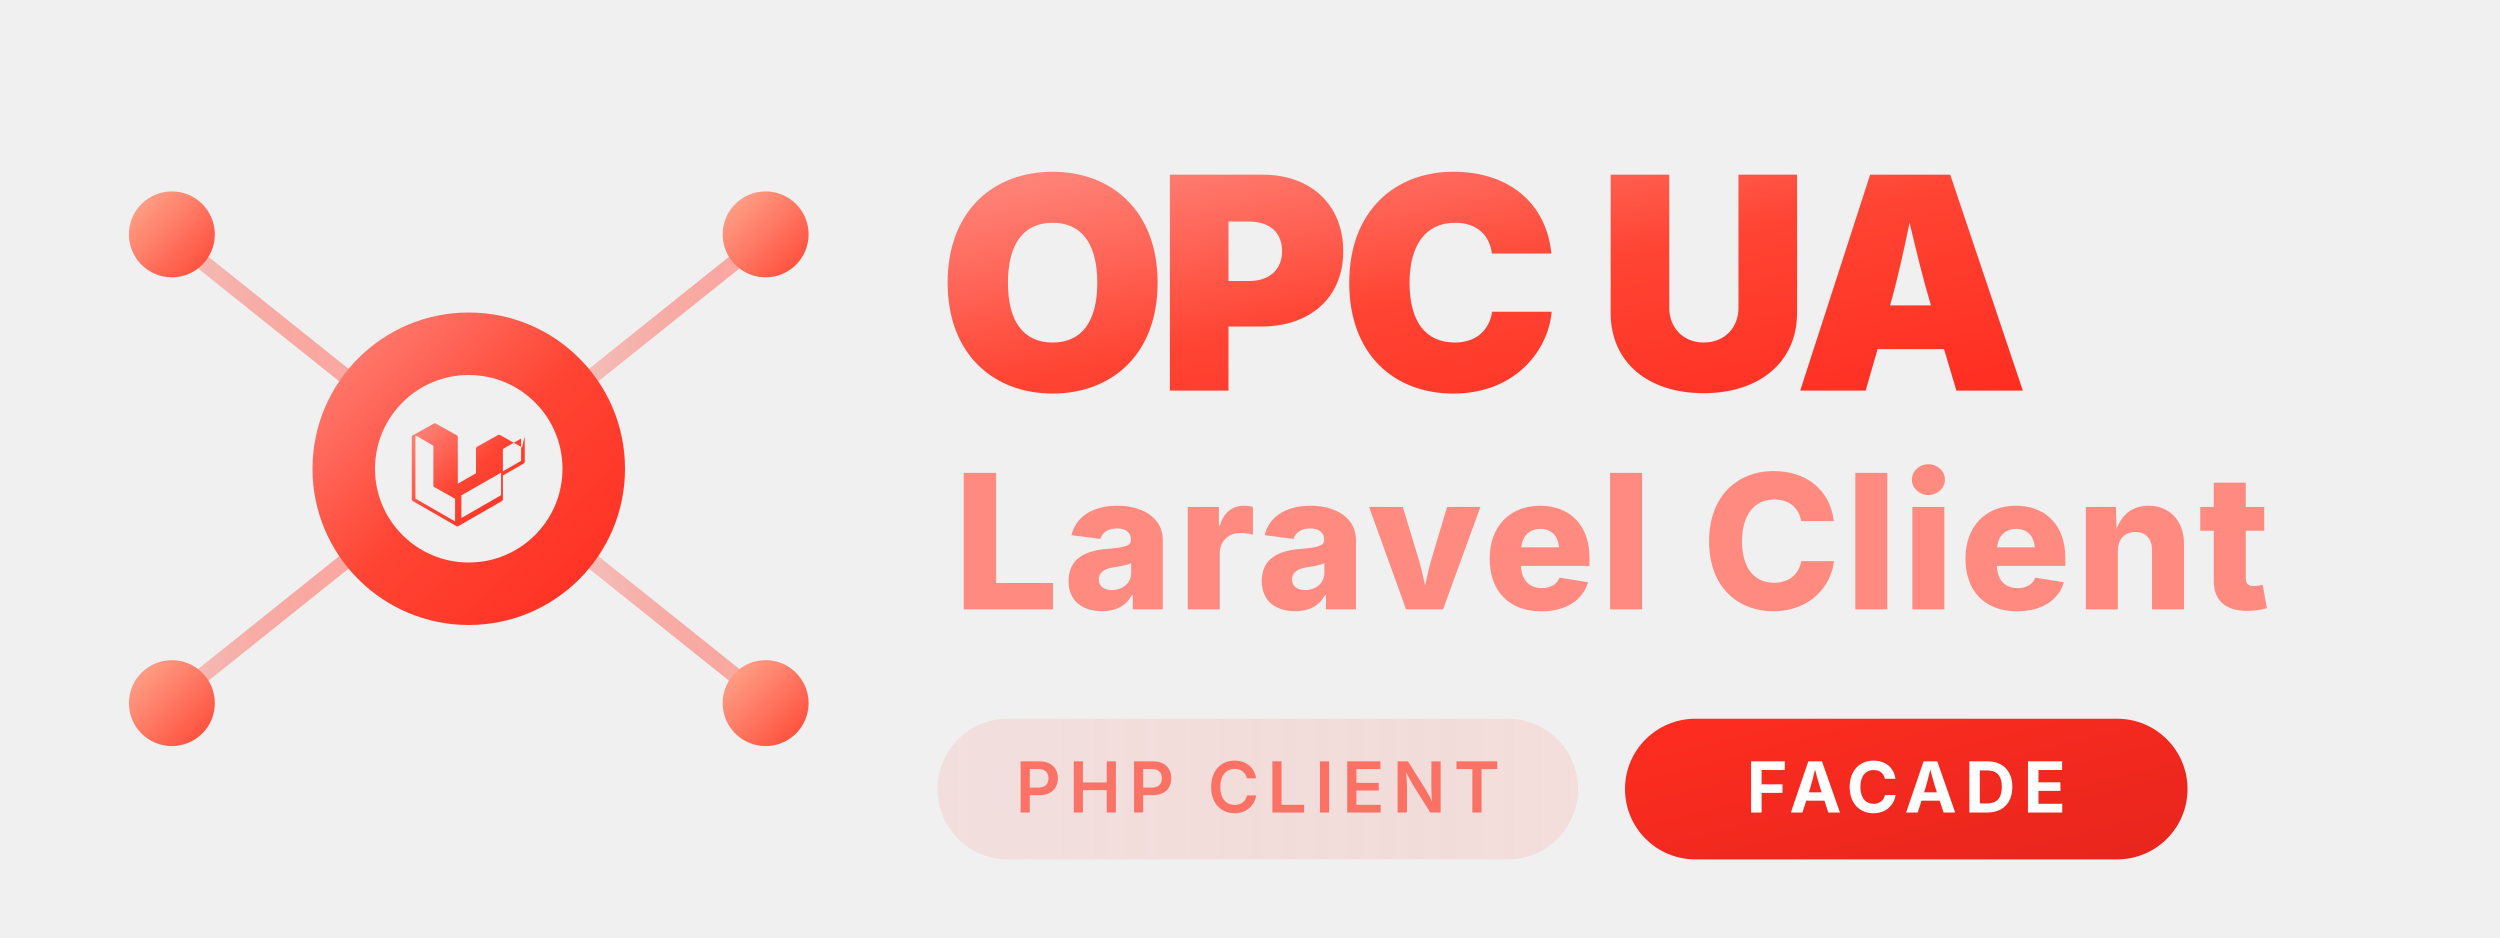
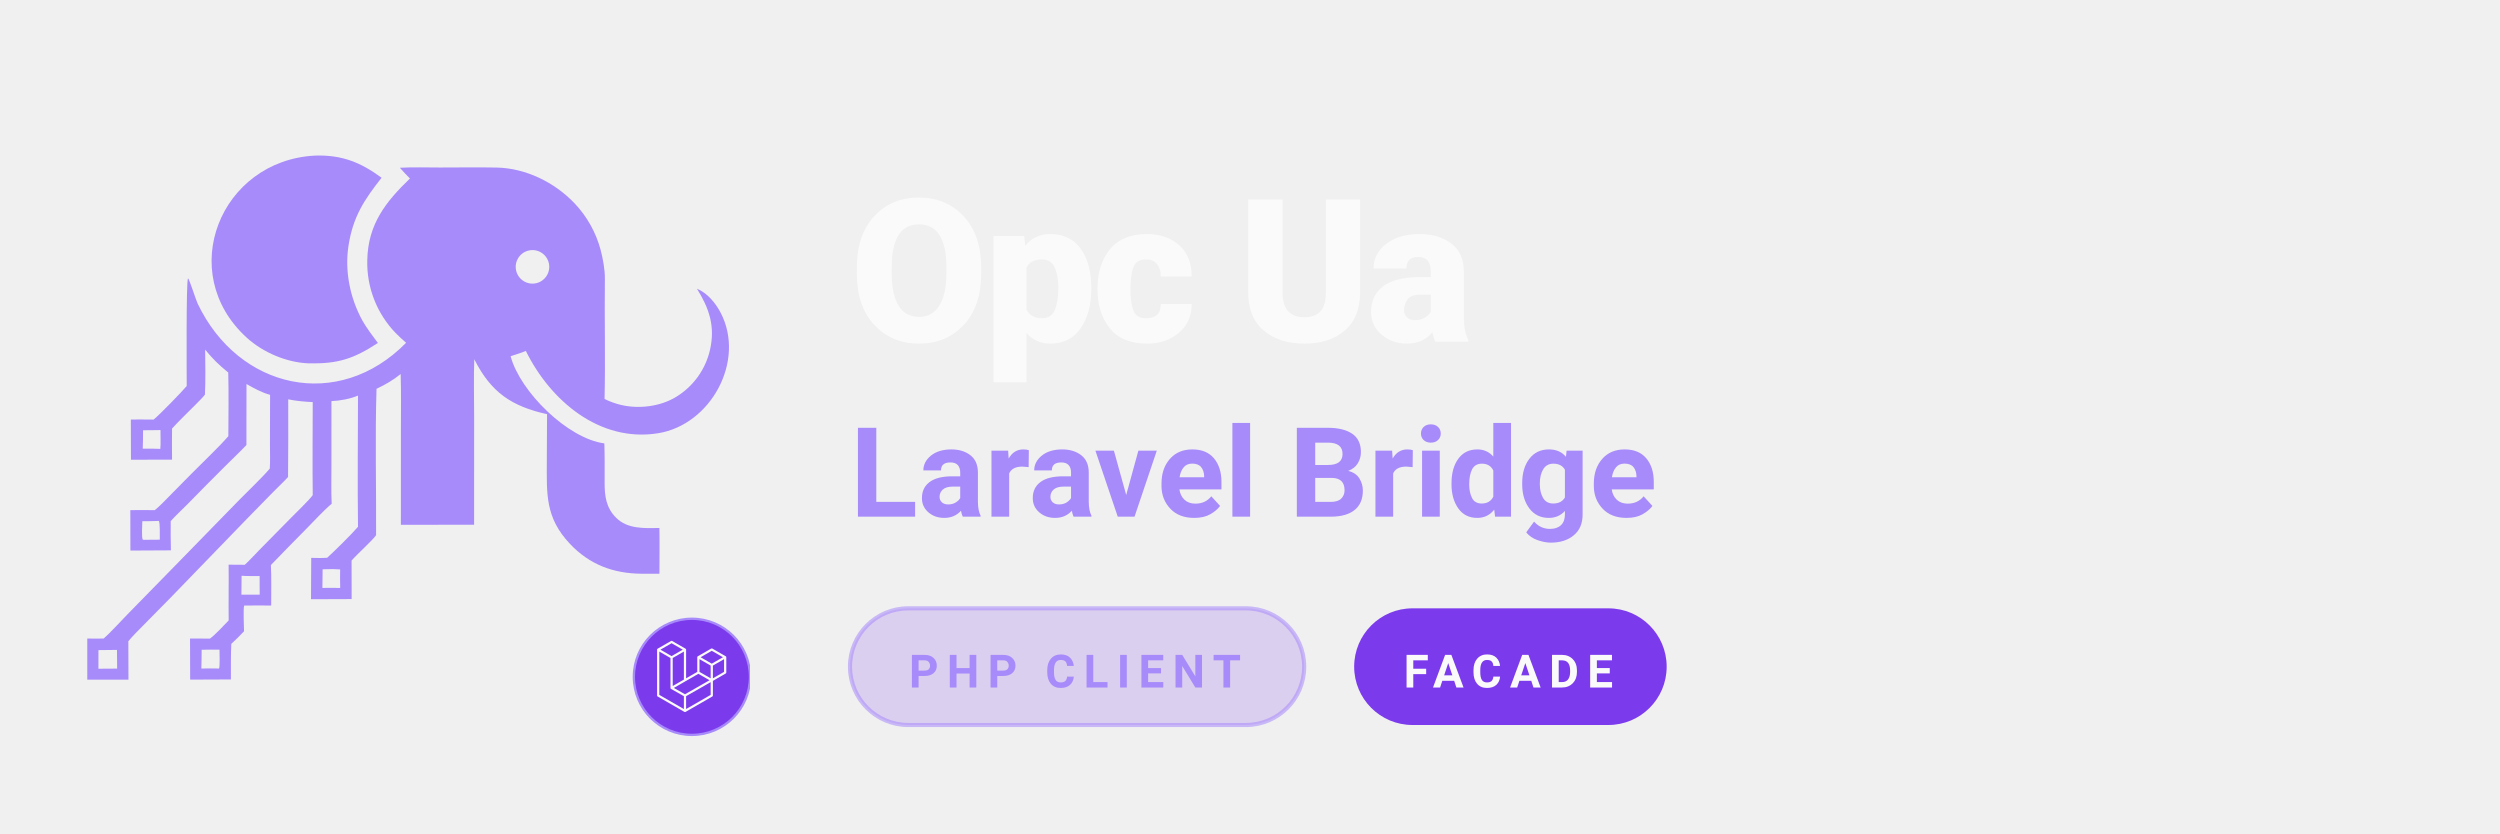
- <svg xmlns="http://www.w3.org/2000/svg" viewBox="0 0 320 120" width="320" height="120">
-   <defs>
-     <linearGradient id="brand" x1="0%" y1="0%" x2="100%" y2="100%">
-       <stop offset="0%" stop-color="#FF8A80" />
-       <stop offset="50%" stop-color="#FF4433" />
-       <stop offset="100%" stop-color="#FF2D20" />
-     </linearGradient>
-     <linearGradient id="node" x1="0%" y1="0%" x2="100%" y2="100%">
-       <stop offset="0%" stop-color="#FFAB91" />
-       <stop offset="100%" stop-color="#FF4433" />
-     </linearGradient>
-     <linearGradient id="line" x1="0%" y1="0%" x2="100%" y2="0%">
-       <stop offset="0%" stop-color="#FF4433" stop-opacity="0.3" />
-       <stop offset="100%" stop-color="#FF8A80" stop-opacity="0.7" />
-     </linearGradient>
-     <linearGradient id="badge1" x1="0%" y1="0%" x2="100%" y2="0%">
-       <stop offset="0%" stop-color="#FF4433" stop-opacity="0.1" />
-       <stop offset="100%" stop-color="#FF8A80" stop-opacity="0.18" />
-     </linearGradient>
-     <linearGradient id="laravelBadge" x1="0%" y1="0%" x2="100%" y2="100%">
-       <stop offset="0%" stop-color="#FF2D20" />
-       <stop offset="100%" stop-color="#E7251D" />
-     </linearGradient>
-     <mask id="ringMask" maskContentUnits="userSpaceOnUse">
-       <rect x="-100" y="-100" width="500" height="500" fill="white" />
-       <circle cx="44" cy="44" r="12" fill="black" />
-     </mask>
-   </defs>
-   <g transform="translate(16, 16)">
-     <line x1="60" y1="32" x2="80" y2="16" stroke="url(#line)" stroke-width="2" stroke-linecap="round" />
-     <line x1="60" y1="56" x2="80" y2="72" stroke="url(#line)" stroke-width="2" stroke-linecap="round" />
-     <line x1="28" y1="32" x2="8" y2="16" stroke="url(#line)" stroke-width="2" stroke-linecap="round" />
-     <line x1="28" y1="56" x2="8" y2="72" stroke="url(#line)" stroke-width="2" stroke-linecap="round" />
-     <circle cx="44" cy="44" r="20" fill="url(#brand)" mask="url(#ringMask)" />
-     <circle cx="82" cy="14" r="5.5" fill="url(#node)" />
-     <circle cx="82" cy="74" r="5.5" fill="url(#node)" />
-     <circle cx="6" cy="14" r="5.5" fill="url(#node)" />
-     <circle cx="6" cy="74" r="5.5" fill="url(#node)" />
-     <g transform="translate(36.5, 36.5) scale(0.62)">
-       <path d="M23.642 5.43a.364.364 0 0 1 .014.1v5.149c0 .135-.073.26-.189.326l-4.323 2.49v4.934a.378.378 0 0 1-.188.326L9.93 23.95a.316.316 0 0 1-.066.027c-.008.002-.016.008-.024.01a.348.348 0 0 1-.192 0c-.011-.002-.02-.008-.03-.012a.263.263 0 0 1-.064-.026L.528 18.755a.378.378 0 0 1-.189-.326V5.53a.36.36 0 0 1 .014-.1c.003-.012.01-.02.014-.032a.37.37 0 0 1 .023-.058c.004-.013.015-.022.023-.033l.033-.045c.012-.01.025-.018.037-.027.014-.009.024-.02.038-.027L4.898 2.76a.375.375 0 0 1 .377 0l4.377 2.45c.013.008.024.018.037.027a.336.336 0 0 1 .038.027l.032.045c.008.011.02.02.024.033a.298.298 0 0 1 .023.058c.005.011.012.021.015.032a.361.361 0 0 1 .014.1v9.652l3.76-2.164V7.896a.35.35 0 0 1 .013-.1c.004-.013.01-.022.015-.033a.352.352 0 0 1 .023-.058c.004-.012.015-.021.023-.032a.387.387 0 0 1 .033-.045.35.35 0 0 1 .037-.028c.013-.009.024-.02.038-.027l4.377-2.45a.376.376 0 0 1 .377 0l4.378 2.45c.013.007.023.018.036.027.013.01.027.018.038.028l.032.044c.009.012.02.021.024.033.01.017.016.037.023.058.005.012.012.021.015.033zm-.74 5.032V5.86l-1.58.91-2.18 1.253v4.603l3.76-2.164zm-4.134 7.088V12.9l-2.145 1.228-6.048 3.463v4.68l8.193-4.718zM1.087 6.19v12.07l8.192 4.718v-4.68L4.955 15.87l-.003-.002-.003-.002a.31.31 0 0 1-.036-.026c-.013-.01-.024-.02-.035-.03l-.024-.033a.296.296 0 0 1-.024-.034c-.008-.015-.012-.032-.018-.048-.004-.014-.012-.025-.014-.04a.392.392 0 0 1-.01-.085V7.354L2.667 6.1l-1.58-.91z" fill="url(#brand)" />
+ <svg xmlns="http://www.w3.org/2000/svg" width="600" height="200" viewBox="0 0 600 200">
+   <svg x="20" y="20" width="160" height="160" viewBox="236 229 574 574">
+     <defs>
+       <mask id="cutouts" maskUnits="userSpaceOnUse" x="236" y="229" width="574" height="574">
+         <rect x="236" y="229" width="574" height="574" fill="white" />
+         <path fill="black" d="M619.618 372.914C627.415 371.2 635.123 376.141 636.822 383.941C638.521 391.742 633.565 399.441 625.761 401.124C617.978 402.803 610.306 397.864 608.612 390.085C606.918 382.305 611.842 374.623 619.618 372.914Z" />
+         <path fill="black" d="M249.02 717.001L264.969 716.824L265.105 732.919L248.992 733.027C249.066 727.737 249.012 722.304 249.02 717.001Z" />
+         <path fill="black" d="M337.884 716.685C342.891 716.534 348.206 716.604 353.238 716.586C353.258 719.136 353.693 731.506 352.834 732.844C347.76 732.736 342.685 732.743 337.612 732.866C337.842 727.777 337.79 721.858 337.884 716.685Z" />
+         <path fill="black" d="M372.261 652.986C376.872 653.36 383.045 653.203 387.774 653.214C387.735 658.522 387.82 663.963 387.845 669.283L372.098 669.284L372.261 652.986Z" />
+         <path fill="black" d="M450.732 647.235L457.119 647.532C456.932 652.779 457.088 658.203 457.162 663.466L449.213 663.39L441.844 663.451L442.02 647.421L450.732 647.235Z" />
+         <path fill="black" d="M300.999 605.764C302.133 607.16 301.801 619.237 301.826 621.916L287.516 622.03L287.125 621.79C286.069 620.116 286.714 608.775 286.791 606.033C291.528 606.039 296.265 605.949 300.999 605.764Z" />
+         <path fill="black" d="M287.424 527.696C292.289 527.738 297.534 527.595 302.424 527.544C302.318 532.34 302.801 539.208 302.272 543.727C297.452 543.436 292.025 543.552 287.154 543.55C287.392 538.451 287.375 532.831 287.424 527.696Z" />
+       </mask>
+     </defs>
+     <g mask="url(#cutouts)">
+       <path fill="#A78BFA" d="M508.526 301.692C518.464 301.076 532.852 301.47 543.15 301.479C559.15 301.493 576.102 301.178 592.027 301.521C616.978 302.057 641.774 314.259 658.886 332.24C669.629 343.543 677.366 357.359 681.391 372.424C683.345 379.859 685.141 389.46 685.047 397.177C684.628 431.614 685.585 466.356 684.773 500.768C689.267 502.994 693.995 504.709 698.871 505.882C714.32 509.575 733.022 507.292 746.635 498.821C761.265 489.825 771.676 475.337 775.537 458.601C780.198 438.288 774.866 422.727 764.318 405.826C773.348 409.586 780.413 418.171 784.839 426.715C806.298 468.138 776.167 522.962 730.927 530.269C680.586 538.4 638.086 502.236 617.005 459.401C613.579 460.934 607.617 462.713 603.889 463.946C612.006 494.435 653.006 534.884 684.599 538.999C684.969 550.017 684.848 561.627 684.829 572.764C684.809 584.385 686.04 594.362 694.762 603.061C704.582 612.854 718.911 612.049 731.993 611.86C732.252 624.738 732.034 638.295 732.02 651.223L716.508 651.227C692.146 651.023 671.844 643.287 655.076 625.609C633.584 602.951 635.008 582.577 635.058 554.254C635.053 540.788 635.118 527.321 635.253 513.855C604.758 507.056 587.046 495.2 572.605 466.584C572.005 481.468 572.482 500.011 572.482 515.117L572.456 609.023L509.406 609.127L509.428 527.211C509.438 511.474 509.734 494.922 509.22 479.296C502.637 484.646 496.043 488.383 488.44 492.018C487.135 532.584 488.3 577.153 488.056 618.047C484.779 622.767 472.039 634.04 466.954 639.905L467.022 673.059L432.021 673.186C432.01 661.314 432.077 649.442 432.22 637.571C436.993 637.674 441.203 637.809 445.983 637.47C452.572 631.466 466.738 617.475 472.484 610.843C472.004 573.483 472.435 535.268 472.481 497.834C465.802 500.725 456.872 502.334 449.625 502.604L449.603 559.033C449.598 569.155 449.324 581.016 449.819 591.003C443.541 596.143 434.432 606.006 428.497 612.069C418.085 622.554 407.75 633.117 397.495 643.756C398.076 654.998 397.69 667.223 397.746 678.606C390.098 678.512 382.321 678.598 374.662 678.615L374.447 678.803C373.635 680.787 374.245 697.429 374.364 700.77C370.6 704.844 367.427 707.87 363.393 711.632C362.943 721.949 363.044 731.935 363.058 742.259L327.978 742.404L327.868 707.011L345.06 707.082C349.619 703.703 357.027 695.707 361.139 691.434C360.933 675.451 361.293 659.497 361.086 643.432C365.693 643.407 370.385 643.492 375 643.53C378.926 640.009 383.844 634.532 387.727 630.602C396.633 621.675 405.483 612.691 414.276 603.653C417.882 599.961 431.187 587.095 433.512 583.544C433.193 557.059 433.46 529.999 433.506 503.471C425.54 503.011 420.225 502.603 412.409 501.089C412.504 523.373 412.457 545.658 412.268 567.943C408.693 571.894 403.62 576.664 399.738 580.588L376.832 603.98L311.001 671.98L287.32 695.994C283.466 699.928 278.083 705.176 274.754 709.372L274.862 742.446L239.401 742.436L239.389 707.008C244.101 707.144 248.816 707.145 253.529 707.011C258.447 702.855 269.044 691.272 274.048 686.159L317.58 641.676L370.639 587.298C377.859 579.913 390.428 568.017 396.522 560.705C396.998 555.202 396.658 545.661 396.673 539.762L396.787 497.209C389.692 495.268 382.843 491.503 376.476 487.894L376.416 540.427C370.869 546.323 364.047 552.707 358.229 558.523C347.333 569.364 336.515 580.283 325.774 591.278C320.843 596.25 315.988 600.716 311.233 605.902C311.133 614.301 311.189 622.7 311.403 631.097L276.531 631.277L276.46 596.471C283.399 596.331 290.566 596.449 297.524 596.485C301.39 593.432 306.181 588.336 309.782 584.709L329.056 565.168C338.421 555.646 352.671 542.29 360.849 532.791C360.94 515.742 361.251 494.762 360.773 478.005C352.646 471.362 347.428 466.332 340.885 458.282C341.022 470.381 341.295 485.04 340.708 497.011C338.883 499.5 334.27 503.946 332.02 506.25C325.503 512.927 318.657 519.271 312.393 526.208C312.276 535.155 312.272 544.102 312.381 553.049L277.007 553.056L276.899 518.45C283.34 518.356 290.026 518.475 296.486 518.507C300.985 515.058 321.443 493.992 325.005 489.614C325.02 479.545 324.439 400.774 326.105 396.771C327.43 397.934 332.831 415.296 334.42 418.631C369.606 492.484 455.516 511.83 513.905 452.39C510.898 449.717 507.787 446.963 504.99 444.074C488.662 427.236 479.824 404.519 480.481 381.074C481.121 350.273 496.349 331.033 517.208 310.924C514.047 307.815 511.481 304.991 508.526 301.692Z" />
+       <path fill="#A78BFA" d="M435.37 291.216C458.422 290.471 474.641 296.883 492.791 310.302C477.907 329.183 468.189 343.784 464.329 368.703C460.95 390.519 465.547 413.479 476.036 432.833C479.477 439.181 485.253 446.638 489.598 452.545C468.847 466.134 455.424 470.551 430.452 470.109C411.404 469.564 390.73 460.745 376.781 448.065C315.012 391.915 353.971 295.559 435.37 291.216Z" />
    </g>
+     <g>
+       <circle cx="760" cy="740" r="50" fill="#7C3AED" stroke="#A78BFA" stroke-width="2" />
+       <g transform="translate(730 709) scale(1.2)">
+         <path d="M49.626 11.564a.809.809 0 0 1 .028.209v10.972a.8.8 0 0 1-.402.694l-9.209 5.302V39.25c0 .286-.152.55-.4.694L20.42 51.01c-.044.025-.092.041-.14.058-.018.006-.035.017-.054.022a.805.805 0 0 1-.41 0c-.022-.006-.042-.018-.063-.026-.044-.016-.09-.03-.132-.054L.402 39.944A.801.801 0 0 1 0 39.25V6.334c0-.072.01-.142.028-.21.006-.023.02-.044.028-.067.015-.042.029-.085.051-.124.015-.026.037-.047.055-.071.023-.032.044-.065.071-.093.023-.023.053-.04.079-.06.029-.024.055-.05.088-.069h.001l9.61-5.533a.802.802 0 0 1 .8 0l9.61 5.533h.002c.032.02.059.045.088.068.026.02.055.038.078.06.028.029.048.062.072.094.017.024.04.045.054.071.023.04.036.082.052.124.008.023.022.044.028.068a.809.809 0 0 1 .028.209v20.559l8.008-4.611v-10.51c0-.07.01-.141.028-.208.007-.024.02-.045.028-.068.016-.042.03-.085.052-.124.015-.026.037-.047.054-.071.024-.032.044-.065.072-.093.023-.023.052-.04.078-.06.03-.024.056-.05.088-.069h.001l9.611-5.533a.801.801 0 0 1 .8 0l9.61 5.533c.034.02.06.045.09.068.025.02.054.038.077.06.028.029.048.062.072.094.018.024.04.045.054.071.023.039.036.082.052.124.009.023.022.044.028.068zm-1.574 10.718v-9.124l-3.363 1.936-4.646 2.675v9.124l8.01-4.611zm-9.61 16.505v-9.13l-4.57 2.61-13.05 7.448v9.216l17.62-10.144zM1.602 7.719v31.068L19.22 48.93v-9.214l-9.204-5.209-.003-.002-.004-.002c-.031-.018-.057-.044-.086-.066-.025-.02-.054-.036-.076-.058l-.002-.003c-.026-.025-.044-.056-.066-.084-.02-.027-.044-.05-.06-.078l-.001-.003c-.018-.03-.029-.066-.042-.1-.013-.03-.03-.058-.038-.09v-.001c-.01-.038-.012-.078-.016-.117-.004-.03-.012-.06-.012-.09v-.002-21.481L4.965 9.654 1.602 7.72zm8.81-5.994L2.405 6.334l8.005 4.609 8.006-4.61-8.006-4.608zm4.164 28.764l4.645-2.674V7.719l-3.363 1.936-4.646 2.675v20.096l3.364-1.937zM39.243 7.164l-8.006 4.609 8.006 4.609 8.005-4.61-8.005-4.608zm-.801 10.605l-4.646-2.675-3.363-1.936v9.124l4.645 2.674 3.364 1.937v-9.124zM20.02 38.33l11.743-6.704 5.87-3.35-8-4.606-9.211 5.303-8.395 4.833 7.993 4.524z" fill="#FAFAFA" fill-rule="evenodd" />
+       </g>
+     </g>
+   </svg>
+   <g font-family="system-ui, -apple-system, Segoe UI, Roboto, Inter, sans-serif">
+     <text x="204" y="82" font-size="48" font-weight="800" letter-spacing="-1" fill="#FAFAFA">Opc Ua</text>
+     <text x="204" y="124" font-size="30" font-weight="700" fill="#A78BFA">Laravel Bridge</text>
+     <rect x="204" y="146" width="109" height="28" rx="14" fill="rgba(124,58,237,0.18)" stroke="rgba(167,139,250,0.55)" stroke-width="1" />
+     <text x="258" y="165" font-size="11" font-weight="700" letter-spacing="2" fill="#A78BFA" text-anchor="middle">PHP CLIENT</text>
+     <rect x="325" y="146" width="75" height="28" rx="14" fill="#7C3AED" />
+     <text x="362" y="165" font-size="11" font-weight="700" letter-spacing="2" fill="#FAFAFA" text-anchor="middle">FACADE</text>
  </g>
-   <text x="120" y="50" font-family="system-ui, -apple-system, 'Segoe UI', sans-serif" font-size="38" font-weight="900" fill="url(#brand)" letter-spacing="-1.5">
-     OPC UA
-   </text>
-   <text x="122" y="78" font-family="system-ui, -apple-system, 'Segoe UI', sans-serif" font-size="24" font-weight="800" fill="#FF8A80" letter-spacing="0.5">
-     Laravel Client
-   </text>
-   <rect x="120" y="92" width="82" height="18" rx="9" fill="url(#badge1)" />
-   <text x="161" y="104" font-family="system-ui, -apple-system, 'Segoe UI', sans-serif" font-size="9" font-weight="600" fill="#FF4433" text-anchor="middle" letter-spacing="1" opacity="0.7">
-     PHP CLIENT
-   </text>
-   <rect x="208" y="92" width="72" height="18" rx="9" fill="url(#laravelBadge)" />
-   <text x="244" y="104" font-family="system-ui, -apple-system, 'Segoe UI', sans-serif" font-size="9" font-weight="700" fill="white" text-anchor="middle" letter-spacing="1">
-     FACADE
-   </text>
</svg>
